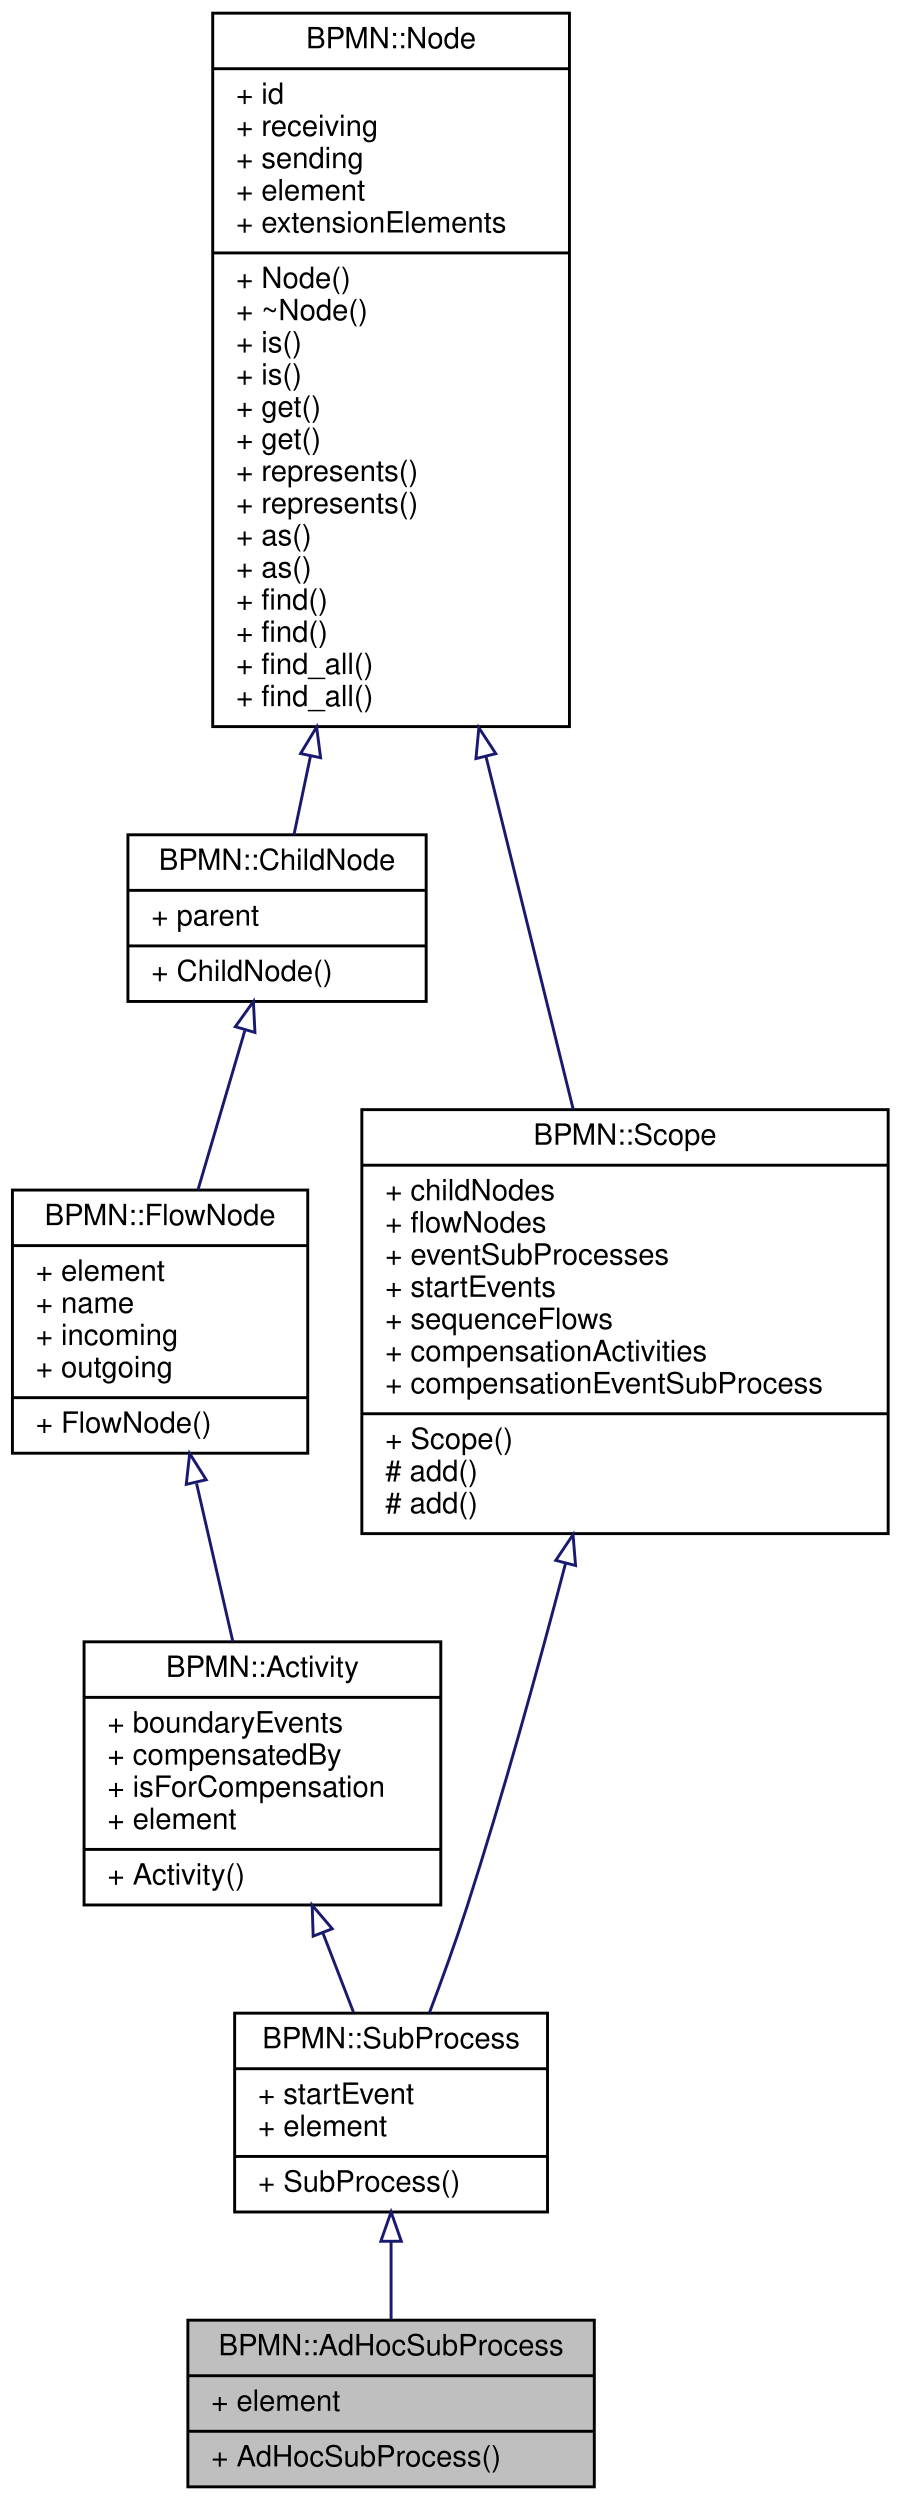
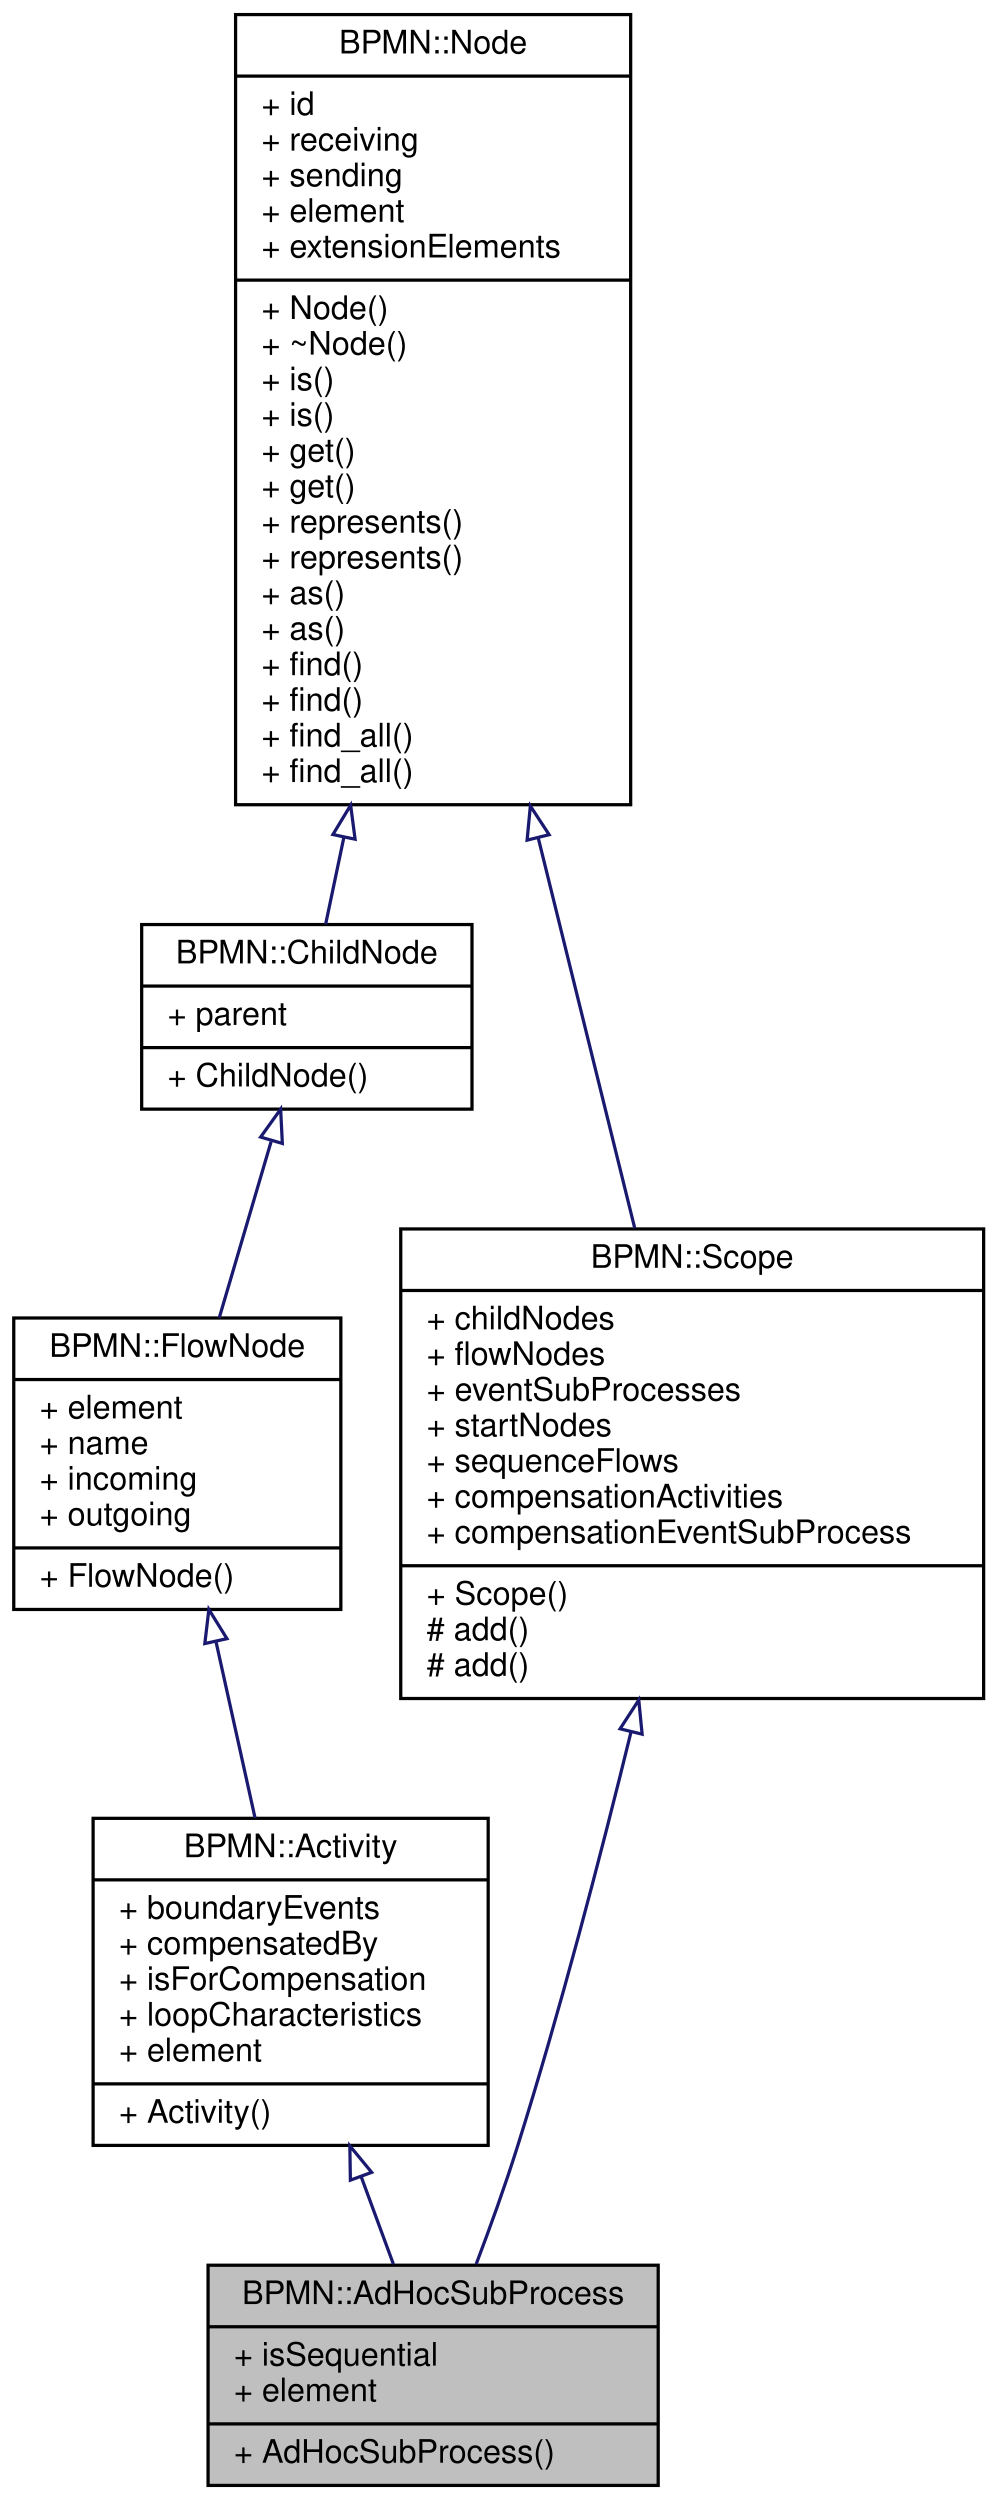
- <svg xmlns="http://www.w3.org/2000/svg" xmlns:xlink="http://www.w3.org/1999/xlink" width="308pt" height="855pt" viewBox="0.00 0.00 307.50 855.00">
-   <g id="graph0" class="graph" transform="scale(1 1) rotate(0) translate(4 851)">
+ <svg xmlns="http://www.w3.org/2000/svg" xmlns:xlink="http://www.w3.org/1999/xlink" width="308pt" height="772pt" viewBox="0.00 0.00 307.50 772.00">
+   <g id="graph0" class="graph" transform="scale(1 1) rotate(0) translate(4 768)">
    <g id="node1" class="node">
      <g id="a_node1">
        <a xlink:title=" ">
-           <polygon fill="#bfbfbf" stroke="black" points="60,-0.5 60,-57.5 199,-57.5 199,-0.5 60,-0.5" />
-           <text text-anchor="middle" x="129.5" y="-45.5" font-family="Helvetica,sans-Serif" font-size="10.00">BPMN::AdHocSubProcess</text>
-           <polyline fill="none" stroke="black" points="60,-38.5 199,-38.5 " />
+           <polygon fill="#bfbfbf" stroke="black" points="60,-0.5 60,-68.5 199,-68.5 199,-0.5 60,-0.5" />
+           <text text-anchor="middle" x="129.5" y="-56.5" font-family="Helvetica,sans-Serif" font-size="10.00">BPMN::AdHocSubProcess</text>
+           <polyline fill="none" stroke="black" points="60,-49.5 199,-49.5 " />
+           <text text-anchor="start" x="68" y="-37.5" font-family="Helvetica,sans-Serif" font-size="10.00">+ isSequential</text>
          <text text-anchor="start" x="68" y="-26.5" font-family="Helvetica,sans-Serif" font-size="10.00">+ element</text>
          <polyline fill="none" stroke="black" points="60,-19.5 199,-19.5 " />
          <text text-anchor="start" x="68" y="-7.5" font-family="Helvetica,sans-Serif" font-size="10.00">+ AdHocSubProcess()</text>
        </a>
      </g>
    </g>
    <g id="node2" class="node">
      <g id="a_node2">
-         <a xlink:href="classBPMN_1_1SubProcess.html" target="_top" xlink:title=" ">
-           <polygon fill="none" stroke="black" points="76,-94.5 76,-162.5 183,-162.5 183,-94.5 76,-94.5" />
-           <text text-anchor="middle" x="129.5" y="-150.5" font-family="Helvetica,sans-Serif" font-size="10.00">BPMN::SubProcess</text>
-           <polyline fill="none" stroke="black" points="76,-143.5 183,-143.5 " />
-           <text text-anchor="start" x="84" y="-131.5" font-family="Helvetica,sans-Serif" font-size="10.00">+ startEvent</text>
-           <text text-anchor="start" x="84" y="-120.5" font-family="Helvetica,sans-Serif" font-size="10.00">+ element</text>
-           <polyline fill="none" stroke="black" points="76,-113.5 183,-113.5 " />
-           <text text-anchor="start" x="84" y="-101.5" font-family="Helvetica,sans-Serif" font-size="10.00">+ SubProcess()</text>
+         <a xlink:href="classBPMN_1_1Activity.html" target="_top" xlink:title=" ">
+           <polygon fill="none" stroke="black" points="24.5,-105.5 24.5,-206.5 146.5,-206.5 146.5,-105.5 24.5,-105.5" />
+           <text text-anchor="middle" x="85.5" y="-194.5" font-family="Helvetica,sans-Serif" font-size="10.00">BPMN::Activity</text>
+           <polyline fill="none" stroke="black" points="24.5,-187.5 146.5,-187.5 " />
+           <text text-anchor="start" x="32.5" y="-175.5" font-family="Helvetica,sans-Serif" font-size="10.00">+ boundaryEvents</text>
+           <text text-anchor="start" x="32.5" y="-164.5" font-family="Helvetica,sans-Serif" font-size="10.00">+ compensatedBy</text>
+           <text text-anchor="start" x="32.5" y="-153.5" font-family="Helvetica,sans-Serif" font-size="10.00">+ isForCompensation</text>
+           <text text-anchor="start" x="32.5" y="-142.5" font-family="Helvetica,sans-Serif" font-size="10.00">+ loopCharacteristics</text>
+           <text text-anchor="start" x="32.5" y="-131.5" font-family="Helvetica,sans-Serif" font-size="10.00">+ element</text>
+           <polyline fill="none" stroke="black" points="24.5,-124.5 146.5,-124.5 " />
+           <text text-anchor="start" x="32.5" y="-112.5" font-family="Helvetica,sans-Serif" font-size="10.00">+ Activity()</text>
        </a>
      </g>
    </g>
    <g id="edge1" class="edge">
-       <path fill="none" stroke="midnightblue" d="M129.5,-84.45C129.5,-75.4 129.5,-66.09 129.5,-57.78" />
-       <polygon fill="none" stroke="midnightblue" points="126,-84.49 129.5,-94.49 133,-84.49 126,-84.49" />
+       <path fill="none" stroke="midnightblue" d="M107.31,-95.76C110.72,-86.5 114.14,-77.23 117.23,-68.83" />
+       <polygon fill="none" stroke="midnightblue" points="103.95,-94.77 103.78,-105.36 110.52,-97.18 103.95,-94.77" />
    </g>
    <g id="node3" class="node">
      <g id="a_node3">
-         <a xlink:href="classBPMN_1_1Activity.html" target="_top" xlink:title=" ">
-           <polygon fill="none" stroke="black" points="24.5,-199.5 24.5,-289.5 146.5,-289.5 146.5,-199.5 24.5,-199.5" />
-           <text text-anchor="middle" x="85.5" y="-277.5" font-family="Helvetica,sans-Serif" font-size="10.00">BPMN::Activity</text>
-           <polyline fill="none" stroke="black" points="24.5,-270.5 146.5,-270.5 " />
-           <text text-anchor="start" x="32.5" y="-258.5" font-family="Helvetica,sans-Serif" font-size="10.00">+ boundaryEvents</text>
-           <text text-anchor="start" x="32.5" y="-247.5" font-family="Helvetica,sans-Serif" font-size="10.00">+ compensatedBy</text>
-           <text text-anchor="start" x="32.5" y="-236.5" font-family="Helvetica,sans-Serif" font-size="10.00">+ isForCompensation</text>
-           <text text-anchor="start" x="32.5" y="-225.5" font-family="Helvetica,sans-Serif" font-size="10.00">+ element</text>
-           <polyline fill="none" stroke="black" points="24.5,-218.5 146.5,-218.5 " />
-           <text text-anchor="start" x="32.5" y="-206.5" font-family="Helvetica,sans-Serif" font-size="10.00">+ Activity()</text>
+         <a xlink:href="classBPMN_1_1FlowNode.html" target="_top" xlink:title="Base class for BPMN elements that may contain incoming and outgoing sequence flows.">
+           <polygon fill="none" stroke="black" points="0,-271 0,-361 101,-361 101,-271 0,-271" />
+           <text text-anchor="middle" x="50.5" y="-349" font-family="Helvetica,sans-Serif" font-size="10.00">BPMN::FlowNode</text>
+           <polyline fill="none" stroke="black" points="0,-342 101,-342 " />
+           <text text-anchor="start" x="8" y="-330" font-family="Helvetica,sans-Serif" font-size="10.00">+ element</text>
+           <text text-anchor="start" x="8" y="-319" font-family="Helvetica,sans-Serif" font-size="10.00">+ name</text>
+           <text text-anchor="start" x="8" y="-308" font-family="Helvetica,sans-Serif" font-size="10.00">+ incoming</text>
+           <text text-anchor="start" x="8" y="-297" font-family="Helvetica,sans-Serif" font-size="10.00">+ outgoing</text>
+           <polyline fill="none" stroke="black" points="0,-290 101,-290 " />
+           <text text-anchor="start" x="8" y="-278" font-family="Helvetica,sans-Serif" font-size="10.00">+ FlowNode()</text>
        </a>
      </g>
    </g>
    <g id="edge2" class="edge">
-       <path fill="none" stroke="midnightblue" d="M106.19,-189.9C109.75,-180.68 113.35,-171.34 116.63,-162.85" />
-       <polygon fill="none" stroke="midnightblue" points="102.85,-188.84 102.51,-199.42 109.38,-191.36 102.85,-188.84" />
+       <path fill="none" stroke="midnightblue" d="M62.49,-260.87C66.39,-243.28 70.69,-223.86 74.51,-206.62" />
+       <polygon fill="none" stroke="midnightblue" points="59,-260.47 60.25,-270.99 65.83,-261.98 59,-260.47" />
    </g>
    <g id="node4" class="node">
      <g id="a_node4">
-         <a xlink:href="classBPMN_1_1FlowNode.html" target="_top" xlink:title="Base class for BPMN elements that may contain incoming and outgoing sequence flows.">
-           <polygon fill="none" stroke="black" points="0,-354 0,-444 101,-444 101,-354 0,-354" />
-           <text text-anchor="middle" x="50.5" y="-432" font-family="Helvetica,sans-Serif" font-size="10.00">BPMN::FlowNode</text>
-           <polyline fill="none" stroke="black" points="0,-425 101,-425 " />
-           <text text-anchor="start" x="8" y="-413" font-family="Helvetica,sans-Serif" font-size="10.00">+ element</text>
-           <text text-anchor="start" x="8" y="-402" font-family="Helvetica,sans-Serif" font-size="10.00">+ name</text>
-           <text text-anchor="start" x="8" y="-391" font-family="Helvetica,sans-Serif" font-size="10.00">+ incoming</text>
-           <text text-anchor="start" x="8" y="-380" font-family="Helvetica,sans-Serif" font-size="10.00">+ outgoing</text>
-           <polyline fill="none" stroke="black" points="0,-373 101,-373 " />
-           <text text-anchor="start" x="8" y="-361" font-family="Helvetica,sans-Serif" font-size="10.00">+ FlowNode()</text>
+         <a xlink:href="classBPMN_1_1ChildNode.html" target="_top" xlink:title="Base class for BPMN elements within a Scope.">
+           <polygon fill="none" stroke="black" points="39.5,-425.5 39.5,-482.5 141.5,-482.5 141.5,-425.5 39.5,-425.5" />
+           <text text-anchor="middle" x="90.5" y="-470.5" font-family="Helvetica,sans-Serif" font-size="10.00">BPMN::ChildNode</text>
+           <polyline fill="none" stroke="black" points="39.5,-463.5 141.5,-463.5 " />
+           <text text-anchor="start" x="47.5" y="-451.5" font-family="Helvetica,sans-Serif" font-size="10.00">+ parent</text>
+           <polyline fill="none" stroke="black" points="39.5,-444.5 141.5,-444.5 " />
+           <text text-anchor="start" x="47.5" y="-432.5" font-family="Helvetica,sans-Serif" font-size="10.00">+ ChildNode()</text>
        </a>
      </g>
    </g>
    <g id="edge3" class="edge">
-       <path fill="none" stroke="midnightblue" d="M62.97,-343.67C67.05,-325.91 71.52,-306.41 75.4,-289.51" />
-       <polygon fill="none" stroke="midnightblue" points="59.45,-343.36 60.62,-353.89 66.27,-344.93 59.45,-343.36" />
+       <path fill="none" stroke="midnightblue" d="M79.46,-415.45C74.5,-398.61 68.63,-378.63 63.46,-361.08" />
+       <polygon fill="none" stroke="midnightblue" points="76.23,-416.87 82.41,-425.48 82.94,-414.9 76.23,-416.87" />
    </g>
    <g id="node5" class="node">
      <g id="a_node5">
-         <a xlink:href="classBPMN_1_1ChildNode.html" target="_top" xlink:title="Base class for BPMN elements within a Scope.">
-           <polygon fill="none" stroke="black" points="39.5,-508.5 39.5,-565.5 141.5,-565.5 141.5,-508.5 39.5,-508.5" />
-           <text text-anchor="middle" x="90.5" y="-553.5" font-family="Helvetica,sans-Serif" font-size="10.00">BPMN::ChildNode</text>
-           <polyline fill="none" stroke="black" points="39.5,-546.5 141.5,-546.5 " />
-           <text text-anchor="start" x="47.5" y="-534.5" font-family="Helvetica,sans-Serif" font-size="10.00">+ parent</text>
-           <polyline fill="none" stroke="black" points="39.5,-527.5 141.5,-527.5 " />
-           <text text-anchor="start" x="47.5" y="-515.5" font-family="Helvetica,sans-Serif" font-size="10.00">+ ChildNode()</text>
+         <a xlink:href="classBPMN_1_1Node.html" target="_top" xlink:title="Base class for all elements in a BPMN model.">
+           <polygon fill="none" stroke="black" points="68.5,-519.5 68.5,-763.5 190.5,-763.5 190.5,-519.5 68.5,-519.5" />
+           <text text-anchor="middle" x="129.5" y="-751.5" font-family="Helvetica,sans-Serif" font-size="10.00">BPMN::Node</text>
+           <polyline fill="none" stroke="black" points="68.5,-744.5 190.5,-744.5 " />
+           <text text-anchor="start" x="76.5" y="-732.5" font-family="Helvetica,sans-Serif" font-size="10.00">+ id</text>
+           <text text-anchor="start" x="76.5" y="-721.5" font-family="Helvetica,sans-Serif" font-size="10.00">+ receiving</text>
+           <text text-anchor="start" x="76.5" y="-710.5" font-family="Helvetica,sans-Serif" font-size="10.00">+ sending</text>
+           <text text-anchor="start" x="76.5" y="-699.5" font-family="Helvetica,sans-Serif" font-size="10.00">+ element</text>
+           <text text-anchor="start" x="76.5" y="-688.5" font-family="Helvetica,sans-Serif" font-size="10.00">+ extensionElements</text>
+           <polyline fill="none" stroke="black" points="68.5,-681.5 190.5,-681.5 " />
+           <text text-anchor="start" x="76.5" y="-669.5" font-family="Helvetica,sans-Serif" font-size="10.00">+ Node()</text>
+           <text text-anchor="start" x="76.5" y="-658.5" font-family="Helvetica,sans-Serif" font-size="10.00">+ ~Node()</text>
+           <text text-anchor="start" x="76.5" y="-647.5" font-family="Helvetica,sans-Serif" font-size="10.00">+ is()</text>
+           <text text-anchor="start" x="76.5" y="-636.5" font-family="Helvetica,sans-Serif" font-size="10.00">+ is()</text>
+           <text text-anchor="start" x="76.5" y="-625.5" font-family="Helvetica,sans-Serif" font-size="10.00">+ get()</text>
+           <text text-anchor="start" x="76.5" y="-614.5" font-family="Helvetica,sans-Serif" font-size="10.00">+ get()</text>
+           <text text-anchor="start" x="76.5" y="-603.5" font-family="Helvetica,sans-Serif" font-size="10.00">+ represents()</text>
+           <text text-anchor="start" x="76.5" y="-592.5" font-family="Helvetica,sans-Serif" font-size="10.00">+ represents()</text>
+           <text text-anchor="start" x="76.5" y="-581.5" font-family="Helvetica,sans-Serif" font-size="10.00">+ as()</text>
+           <text text-anchor="start" x="76.5" y="-570.5" font-family="Helvetica,sans-Serif" font-size="10.00">+ as()</text>
+           <text text-anchor="start" x="76.5" y="-559.5" font-family="Helvetica,sans-Serif" font-size="10.00">+ find()</text>
+           <text text-anchor="start" x="76.5" y="-548.5" font-family="Helvetica,sans-Serif" font-size="10.00">+ find()</text>
+           <text text-anchor="start" x="76.5" y="-537.5" font-family="Helvetica,sans-Serif" font-size="10.00">+ find_all()</text>
+           <text text-anchor="start" x="76.5" y="-526.5" font-family="Helvetica,sans-Serif" font-size="10.00">+ find_all()</text>
        </a>
      </g>
    </g>
    <g id="edge4" class="edge">
-       <path fill="none" stroke="midnightblue" d="M79.46,-498.45C74.5,-481.61 68.63,-461.63 63.46,-444.08" />
-       <polygon fill="none" stroke="midnightblue" points="76.23,-499.87 82.41,-508.48 82.94,-497.9 76.23,-499.87" />
+       <path fill="none" stroke="midnightblue" d="M101.92,-509.34C99.86,-499.53 97.95,-490.42 96.3,-482.57" />
+       <polygon fill="none" stroke="midnightblue" points="98.55,-510.29 104.03,-519.36 105.4,-508.85 98.55,-510.29" />
    </g>
    <g id="node6" class="node">
      <g id="a_node6">
-         <a xlink:href="classBPMN_1_1Node.html" target="_top" xlink:title="Base class for all elements in a BPMN model.">
-           <polygon fill="none" stroke="black" points="68.5,-602.5 68.5,-846.5 190.5,-846.5 190.5,-602.5 68.5,-602.5" />
-           <text text-anchor="middle" x="129.5" y="-834.5" font-family="Helvetica,sans-Serif" font-size="10.00">BPMN::Node</text>
-           <polyline fill="none" stroke="black" points="68.5,-827.5 190.5,-827.5 " />
-           <text text-anchor="start" x="76.5" y="-815.5" font-family="Helvetica,sans-Serif" font-size="10.00">+ id</text>
-           <text text-anchor="start" x="76.5" y="-804.5" font-family="Helvetica,sans-Serif" font-size="10.00">+ receiving</text>
-           <text text-anchor="start" x="76.5" y="-793.5" font-family="Helvetica,sans-Serif" font-size="10.00">+ sending</text>
-           <text text-anchor="start" x="76.5" y="-782.5" font-family="Helvetica,sans-Serif" font-size="10.00">+ element</text>
-           <text text-anchor="start" x="76.5" y="-771.5" font-family="Helvetica,sans-Serif" font-size="10.00">+ extensionElements</text>
-           <polyline fill="none" stroke="black" points="68.5,-764.5 190.5,-764.5 " />
-           <text text-anchor="start" x="76.5" y="-752.5" font-family="Helvetica,sans-Serif" font-size="10.00">+ Node()</text>
-           <text text-anchor="start" x="76.5" y="-741.5" font-family="Helvetica,sans-Serif" font-size="10.00">+ ~Node()</text>
-           <text text-anchor="start" x="76.5" y="-730.5" font-family="Helvetica,sans-Serif" font-size="10.00">+ is()</text>
-           <text text-anchor="start" x="76.5" y="-719.5" font-family="Helvetica,sans-Serif" font-size="10.00">+ is()</text>
-           <text text-anchor="start" x="76.5" y="-708.5" font-family="Helvetica,sans-Serif" font-size="10.00">+ get()</text>
-           <text text-anchor="start" x="76.5" y="-697.5" font-family="Helvetica,sans-Serif" font-size="10.00">+ get()</text>
-           <text text-anchor="start" x="76.5" y="-686.5" font-family="Helvetica,sans-Serif" font-size="10.00">+ represents()</text>
-           <text text-anchor="start" x="76.5" y="-675.5" font-family="Helvetica,sans-Serif" font-size="10.00">+ represents()</text>
-           <text text-anchor="start" x="76.5" y="-664.5" font-family="Helvetica,sans-Serif" font-size="10.00">+ as()</text>
-           <text text-anchor="start" x="76.5" y="-653.5" font-family="Helvetica,sans-Serif" font-size="10.00">+ as()</text>
-           <text text-anchor="start" x="76.5" y="-642.5" font-family="Helvetica,sans-Serif" font-size="10.00">+ find()</text>
-           <text text-anchor="start" x="76.5" y="-631.5" font-family="Helvetica,sans-Serif" font-size="10.00">+ find()</text>
-           <text text-anchor="start" x="76.5" y="-620.5" font-family="Helvetica,sans-Serif" font-size="10.00">+ find_all()</text>
-           <text text-anchor="start" x="76.5" y="-609.5" font-family="Helvetica,sans-Serif" font-size="10.00">+ find_all()</text>
+         <a xlink:href="classBPMN_1_1Scope.html" target="_top" xlink:title="Base class for BPMN elements that may contain a ChildNode elements.">
+           <polygon fill="none" stroke="black" points="119.5,-243.5 119.5,-388.5 299.5,-388.5 299.5,-243.5 119.5,-243.5" />
+           <text text-anchor="middle" x="209.5" y="-376.5" font-family="Helvetica,sans-Serif" font-size="10.00">BPMN::Scope</text>
+           <polyline fill="none" stroke="black" points="119.5,-369.5 299.5,-369.5 " />
+           <text text-anchor="start" x="127.5" y="-357.5" font-family="Helvetica,sans-Serif" font-size="10.00">+ childNodes</text>
+           <text text-anchor="start" x="127.5" y="-346.5" font-family="Helvetica,sans-Serif" font-size="10.00">+ flowNodes</text>
+           <text text-anchor="start" x="127.5" y="-335.5" font-family="Helvetica,sans-Serif" font-size="10.00">+ eventSubProcesses</text>
+           <text text-anchor="start" x="127.5" y="-324.5" font-family="Helvetica,sans-Serif" font-size="10.00">+ startNodes</text>
+           <text text-anchor="start" x="127.5" y="-313.5" font-family="Helvetica,sans-Serif" font-size="10.00">+ sequenceFlows</text>
+           <text text-anchor="start" x="127.5" y="-302.5" font-family="Helvetica,sans-Serif" font-size="10.00">+ compensationActivities</text>
+           <text text-anchor="start" x="127.5" y="-291.5" font-family="Helvetica,sans-Serif" font-size="10.00">+ compensationEventSubProcess</text>
+           <polyline fill="none" stroke="black" points="119.5,-284.5 299.5,-284.5 " />
+           <text text-anchor="start" x="127.5" y="-272.5" font-family="Helvetica,sans-Serif" font-size="10.00">+ Scope()</text>
+           <text text-anchor="start" x="127.5" y="-261.5" font-family="Helvetica,sans-Serif" font-size="10.00"># add()</text>
+           <text text-anchor="start" x="127.5" y="-250.5" font-family="Helvetica,sans-Serif" font-size="10.00"># add()</text>
        </a>
      </g>
    </g>
+     <g id="edge6" class="edge">
+       <path fill="none" stroke="midnightblue" d="M161.95,-509.28C172.13,-468.1 182.99,-424.18 191.76,-388.73" />
+       <polygon fill="none" stroke="midnightblue" points="158.52,-508.57 159.52,-519.12 165.32,-510.25 158.52,-508.57" />
+     </g>
    <g id="edge5" class="edge">
-       <path fill="none" stroke="midnightblue" d="M101.92,-592.34C99.86,-582.53 97.95,-573.42 96.3,-565.57" />
-       <polygon fill="none" stroke="midnightblue" points="98.55,-593.29 104.03,-602.36 105.4,-591.85 98.55,-593.29" />
-     </g>
-     <g id="node7" class="node">
-       <g id="a_node7">
-         <a xlink:href="classBPMN_1_1Scope.html" target="_top" xlink:title="Base class for BPMN elements that may contain a ChildNode elements.">
-           <polygon fill="none" stroke="black" points="119.5,-326.5 119.5,-471.5 299.5,-471.5 299.5,-326.5 119.5,-326.5" />
-           <text text-anchor="middle" x="209.5" y="-459.5" font-family="Helvetica,sans-Serif" font-size="10.00">BPMN::Scope</text>
-           <polyline fill="none" stroke="black" points="119.5,-452.5 299.5,-452.5 " />
-           <text text-anchor="start" x="127.5" y="-440.5" font-family="Helvetica,sans-Serif" font-size="10.00">+ childNodes</text>
-           <text text-anchor="start" x="127.5" y="-429.5" font-family="Helvetica,sans-Serif" font-size="10.00">+ flowNodes</text>
-           <text text-anchor="start" x="127.5" y="-418.5" font-family="Helvetica,sans-Serif" font-size="10.00">+ eventSubProcesses</text>
-           <text text-anchor="start" x="127.5" y="-407.5" font-family="Helvetica,sans-Serif" font-size="10.00">+ startEvents</text>
-           <text text-anchor="start" x="127.5" y="-396.5" font-family="Helvetica,sans-Serif" font-size="10.00">+ sequenceFlows</text>
-           <text text-anchor="start" x="127.5" y="-385.5" font-family="Helvetica,sans-Serif" font-size="10.00">+ compensationActivities</text>
-           <text text-anchor="start" x="127.5" y="-374.5" font-family="Helvetica,sans-Serif" font-size="10.00">+ compensationEventSubProcess</text>
-           <polyline fill="none" stroke="black" points="119.5,-367.5 299.5,-367.5 " />
-           <text text-anchor="start" x="127.5" y="-355.5" font-family="Helvetica,sans-Serif" font-size="10.00">+ Scope()</text>
-           <text text-anchor="start" x="127.5" y="-344.5" font-family="Helvetica,sans-Serif" font-size="10.00"># add()</text>
-           <text text-anchor="start" x="127.5" y="-333.5" font-family="Helvetica,sans-Serif" font-size="10.00"># add()</text>
-         </a>
-       </g>
-     </g>
-     <g id="edge7" class="edge">
-       <path fill="none" stroke="midnightblue" d="M161.95,-592.28C172.13,-551.1 182.99,-507.18 191.76,-471.73" />
-       <polygon fill="none" stroke="midnightblue" points="158.52,-591.57 159.52,-602.12 165.32,-593.25 158.52,-591.57" />
-     </g>
-     <g id="edge6" class="edge">
-       <path fill="none" stroke="midnightblue" d="M189.12,-316.14C179.65,-280 167.78,-237.16 155.5,-199 151.63,-186.98 146.91,-173.98 142.57,-162.51" />
-       <polygon fill="none" stroke="midnightblue" points="185.82,-317.35 191.73,-326.15 192.59,-315.59 185.82,-317.35" />
+       <path fill="none" stroke="midnightblue" d="M190.63,-233.27C181.05,-194.18 168.68,-146.88 155.5,-105 151.75,-93.08 147.11,-80.21 142.79,-68.83" />
+       <polygon fill="none" stroke="midnightblue" points="187.23,-234.14 193,-243.03 194.04,-232.48 187.23,-234.14" />
    </g>
  </g>
</svg>
